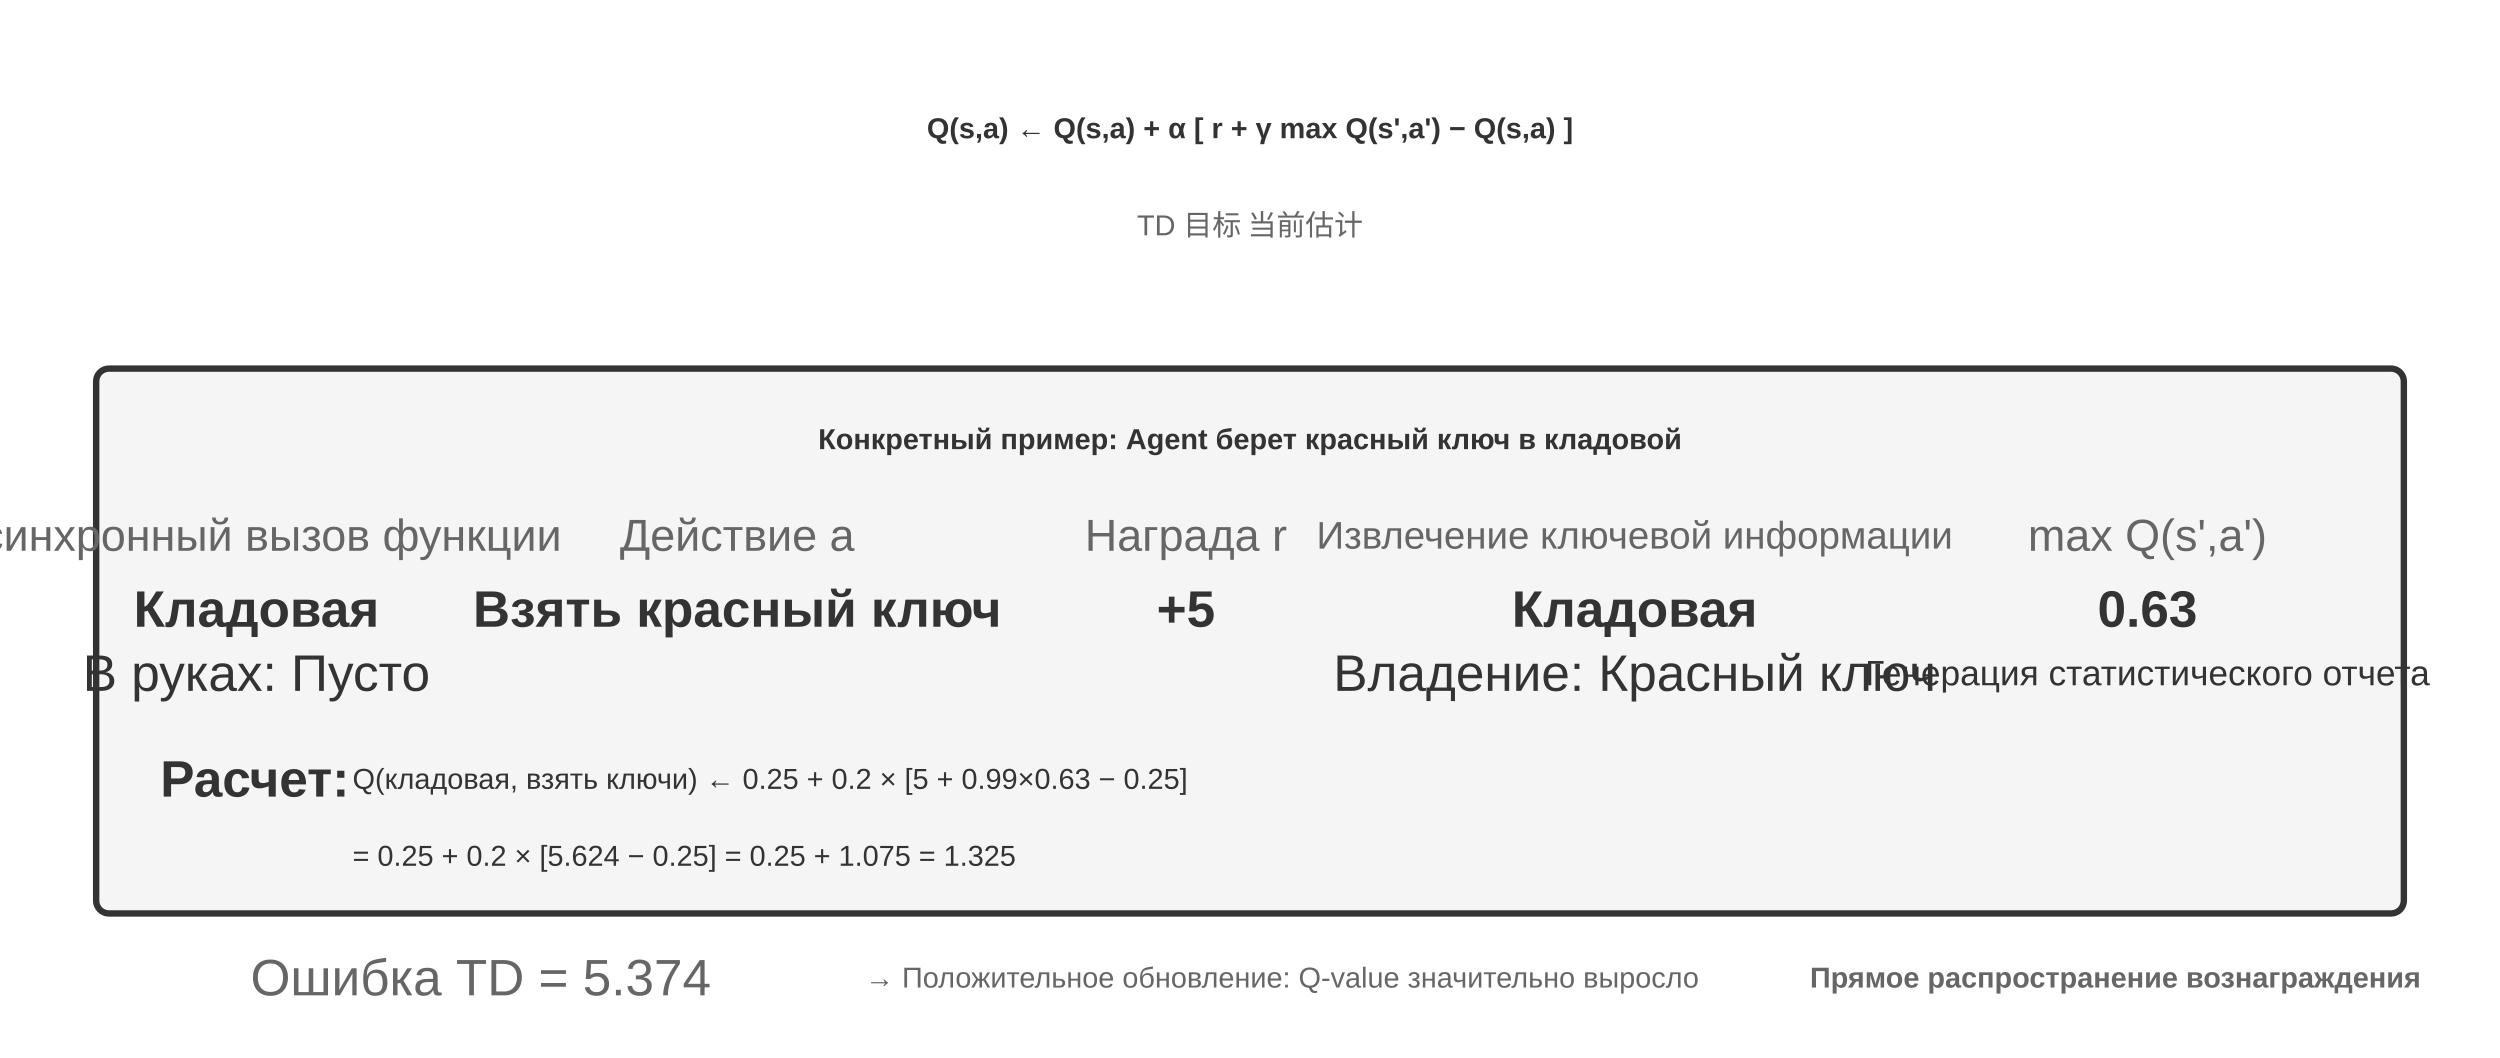
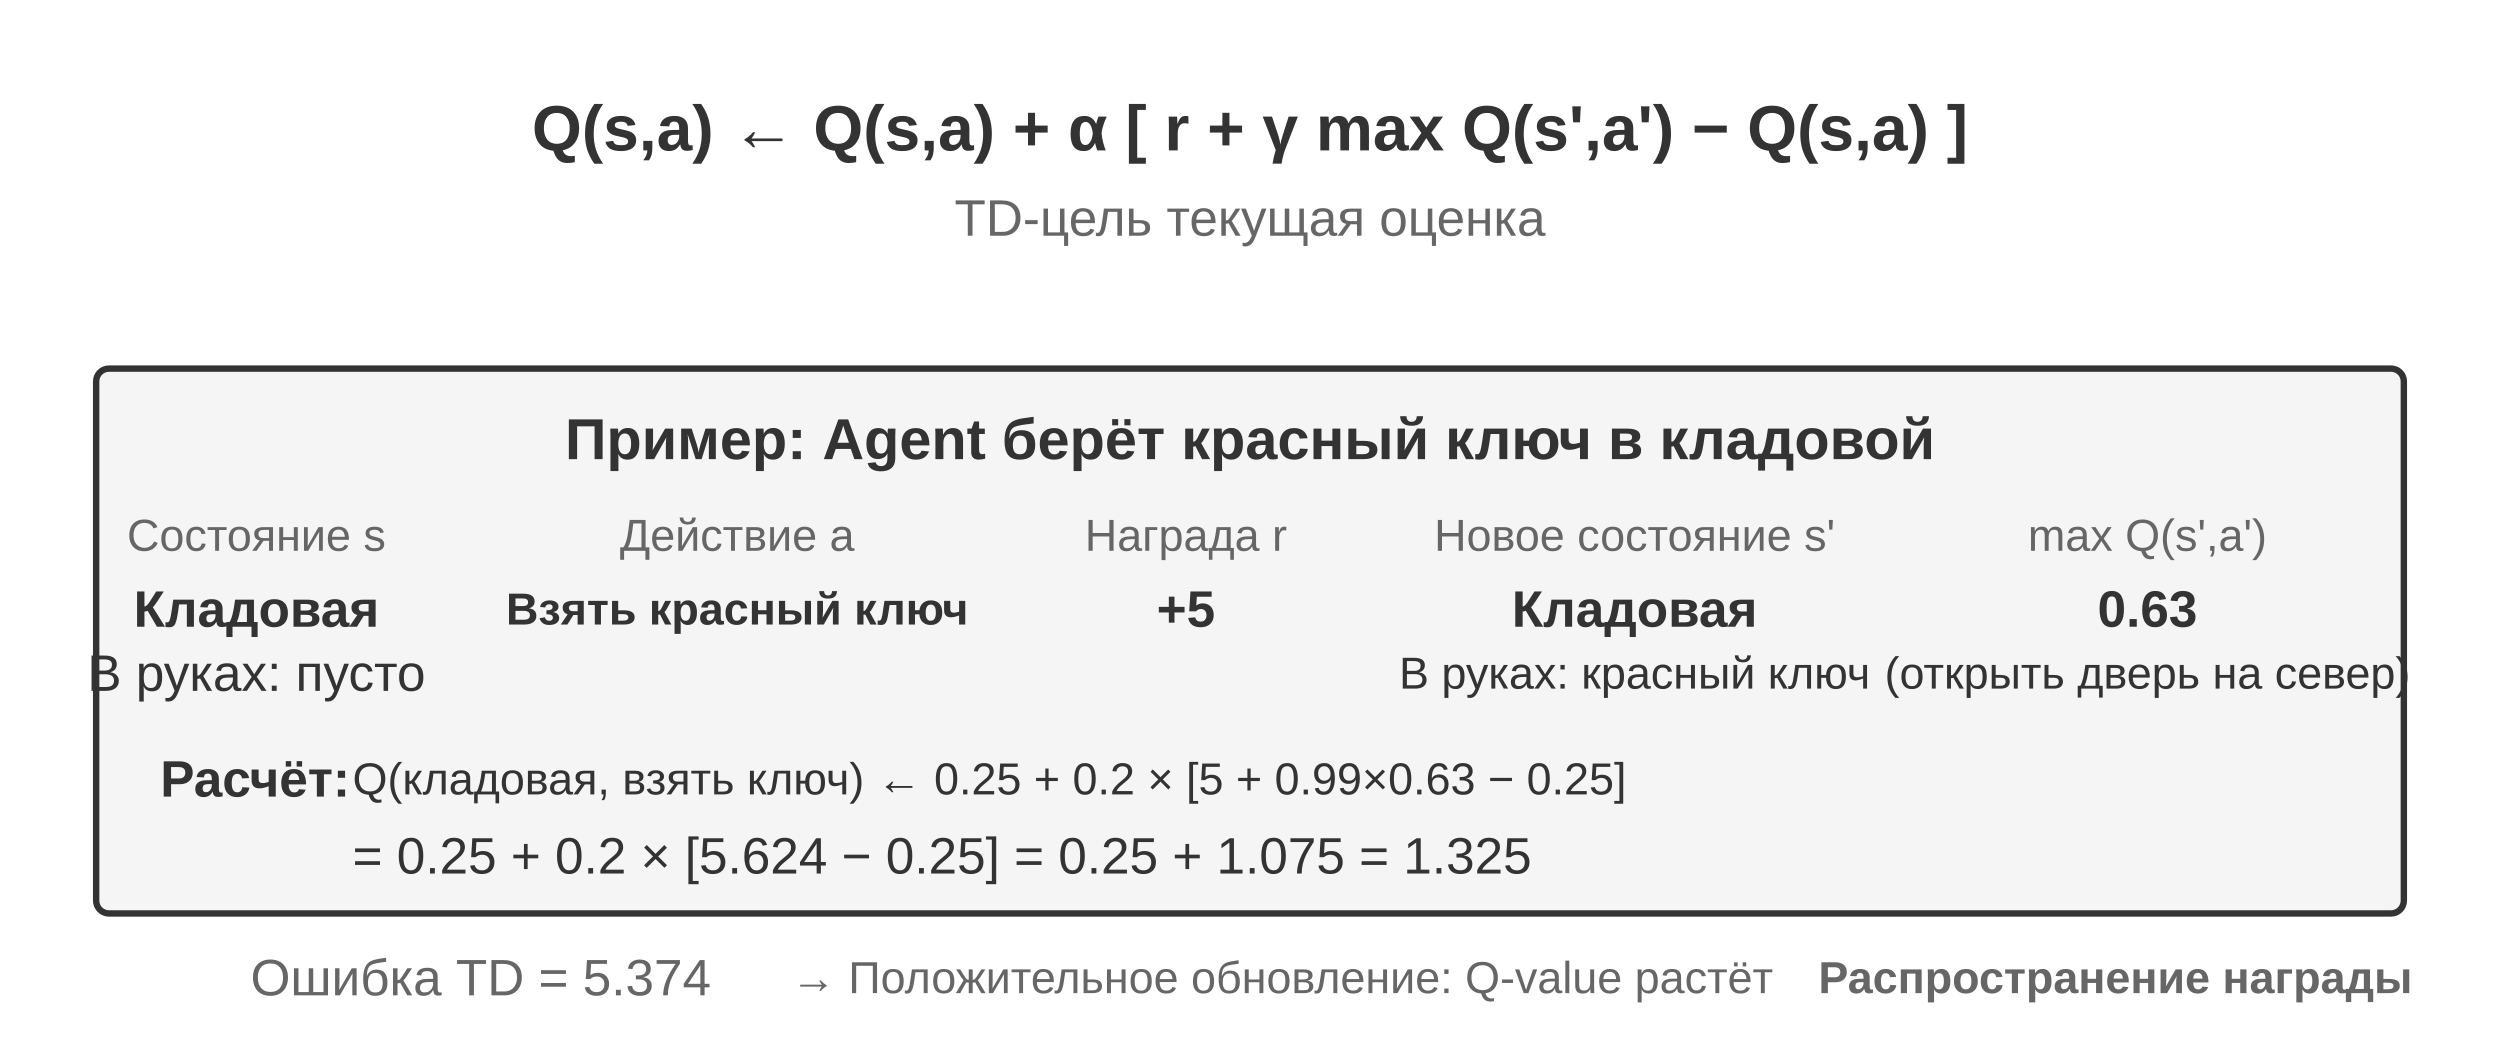
<svg xmlns="http://www.w3.org/2000/svg" viewBox="0 40 780 330" width="780" height="330" style="background:#ffffff">
  <defs>
    <marker id="ah" markerWidth="12" markerHeight="8" refX="12" refY="4" orient="auto">
      <polygon points="0 0, 12 4, 0 8" fill="#333333" />
    </marker>
    <marker id="ah-light" markerWidth="12" markerHeight="8" refX="12" refY="4" orient="auto">
      <polygon points="0 0, 12 4, 0 8" fill="#999999" />
    </marker>
  </defs>
-   <text x="390" y="80" font-family="Arial, 'Helvetica Neue', Helvetica, 'PingFang SC', 'Microsoft YaHei', sans-serif" font-size="9" fill="#333333" text-anchor="middle" dominant-baseline="central" font-weight="bold">Q(s,a) ← Q(s,a) + α [ r + γ max Q(s',a') − Q(s,a) ]</text>
-   <text x="390" y="108" font-family="Arial, 'Helvetica Neue', Helvetica, 'PingFang SC', 'Microsoft YaHei', sans-serif" font-size="9" fill="#666666" text-anchor="middle" dominant-baseline="central" font-weight="normal">                              TD 目标                 当前估计</text>
+   <text x="390" y="80" font-family="Arial, 'Helvetica Neue', Helvetica, 'PingFang SC', 'Microsoft YaHei', sans-serif" font-size="20" fill="#333333" text-anchor="middle" dominant-baseline="central" font-weight="bold">Q(s,a) ← Q(s,a) + α [ r + γ max Q(s',a') − Q(s,a) ]</text>
+   <text x="390" y="108" font-family="Arial, 'Helvetica Neue', Helvetica, 'PingFang SC', 'Microsoft YaHei', sans-serif" font-size="16" fill="#666666" text-anchor="middle" dominant-baseline="central" font-weight="normal">                              TD-цель                 текущая оценка</text>
  <rect x="30" y="155" width="720" height="170" rx="4" fill="#f5f5f5" stroke="#333333" stroke-width="2" />
-   <text x="390" y="177" font-family="Arial, 'Helvetica Neue', Helvetica, 'PingFang SC', 'Microsoft YaHei', sans-serif" font-size="9" fill="#333333" text-anchor="middle" dominant-baseline="central" font-weight="bold">Конкретный пример: Agent берет красный ключ в кладовой</text>
-   <text x="80" y="207" font-family="Arial, 'Helvetica Neue', Helvetica, 'PingFang SC', 'Microsoft YaHei', sans-serif" font-size="14" fill="#666666" text-anchor="middle" dominant-baseline="central" font-weight="normal">Асинхронный вызов функции</text>
+   <text x="390" y="177" font-family="Arial, 'Helvetica Neue', Helvetica, 'PingFang SC', 'Microsoft YaHei', sans-serif" font-size="18" fill="#333333" text-anchor="middle" dominant-baseline="central" font-weight="bold">Пример: Agent берёт красный ключ в кладовой</text>
+   <text x="80" y="207" font-family="Arial, 'Helvetica Neue', Helvetica, 'PingFang SC', 'Microsoft YaHei', sans-serif" font-size="14" fill="#666666" text-anchor="middle" dominant-baseline="central" font-weight="normal">Состояние s</text>
  <text x="80" y="230" font-family="Arial, 'Helvetica Neue', Helvetica, 'PingFang SC', 'Microsoft YaHei', sans-serif" font-size="16" fill="#333333" text-anchor="middle" dominant-baseline="central" font-weight="bold">Кладовая</text>
-   <text x="80" y="250" font-family="Arial, 'Helvetica Neue', Helvetica, 'PingFang SC', 'Microsoft YaHei', sans-serif" font-size="16" fill="#333333" text-anchor="middle" dominant-baseline="central" font-weight="normal">В руках: Пусто</text>
+   <text x="80" y="250" font-family="Arial, 'Helvetica Neue', Helvetica, 'PingFang SC', 'Microsoft YaHei', sans-serif" font-size="16" fill="#333333" text-anchor="middle" dominant-baseline="central" font-weight="normal">В руках: пусто</text>
  <text x="230" y="207" font-family="Arial, 'Helvetica Neue', Helvetica, 'PingFang SC', 'Microsoft YaHei', sans-serif" font-size="14" fill="#666666" text-anchor="middle" dominant-baseline="central" font-weight="normal">Действие a</text>
-   <text x="230" y="230" font-family="Arial, 'Helvetica Neue', Helvetica, 'PingFang SC', 'Microsoft YaHei', sans-serif" font-size="16" fill="#333333" text-anchor="middle" dominant-baseline="central" font-weight="bold">Взять красный ключ</text>
+   <text x="230" y="230" font-family="Arial, 'Helvetica Neue', Helvetica, 'PingFang SC', 'Microsoft YaHei', sans-serif" font-size="14" fill="#333333" text-anchor="middle" dominant-baseline="central" font-weight="bold">Взять красный ключ</text>
  <text x="370" y="207" font-family="Arial, 'Helvetica Neue', Helvetica, 'PingFang SC', 'Microsoft YaHei', sans-serif" font-size="14" fill="#666666" text-anchor="middle" dominant-baseline="central" font-weight="normal">Награда r</text>
  <text x="370" y="230" font-family="Arial, 'Helvetica Neue', Helvetica, 'PingFang SC', 'Microsoft YaHei', sans-serif" font-size="16" fill="#333333" text-anchor="middle" dominant-baseline="central" font-weight="bold">+5</text>
-   <text x="510" y="207" font-family="Arial, 'Helvetica Neue', Helvetica, 'PingFang SC', 'Microsoft YaHei', sans-serif" font-size="12" fill="#666666" text-anchor="middle" dominant-baseline="central" font-weight="normal">Извлечение ключевой информации</text>
+   <text x="510" y="207" font-family="Arial, 'Helvetica Neue', Helvetica, 'PingFang SC', 'Microsoft YaHei', sans-serif" font-size="14" fill="#666666" text-anchor="middle" dominant-baseline="central" font-weight="normal">Новое состояние s'</text>
  <text x="510" y="230" font-family="Arial, 'Helvetica Neue', Helvetica, 'PingFang SC', 'Microsoft YaHei', sans-serif" font-size="16" fill="#333333" text-anchor="middle" dominant-baseline="central" font-weight="bold">Кладовая</text>
-   <text x="510" y="250" font-family="Arial, 'Helvetica Neue', Helvetica, 'PingFang SC', 'Microsoft YaHei', sans-serif" font-size="16" fill="#333333" text-anchor="middle" dominant-baseline="central" font-weight="normal">Владение: Красный ключ</text>
+   <text x="510" y="250" font-family="Arial, 'Helvetica Neue', Helvetica, 'PingFang SC', 'Microsoft YaHei', sans-serif" font-size="14" fill="#333333" text-anchor="middle" dominant-baseline="central" font-weight="normal">В руках: красный ключ</text>
  <text x="670" y="207" font-family="Arial, 'Helvetica Neue', Helvetica, 'PingFang SC', 'Microsoft YaHei', sans-serif" font-size="14" fill="#666666" text-anchor="middle" dominant-baseline="central" font-weight="normal">max Q(s',a')</text>
  <text x="670" y="230" font-family="Arial, 'Helvetica Neue', Helvetica, 'PingFang SC', 'Microsoft YaHei', sans-serif" font-size="16" fill="#333333" text-anchor="middle" dominant-baseline="central" font-weight="bold">0.63</text>
-   <text x="670" y="250" font-family="Arial, 'Helvetica Neue', Helvetica, 'PingFang SC', 'Microsoft YaHei', sans-serif" font-size="11" fill="#333333" text-anchor="middle" dominant-baseline="central" font-weight="normal">Генерация статистического отчета</text>
-   <text x="50" y="283" font-family="Arial, 'Helvetica Neue', Helvetica, 'PingFang SC', 'Microsoft YaHei', sans-serif" font-size="16" fill="#333333" text-anchor="start" dominant-baseline="central" font-weight="bold">Расчет:</text>
-   <text x="110" y="283" font-family="Arial, 'Helvetica Neue', Helvetica, 'PingFang SC', 'Microsoft YaHei', sans-serif" font-size="9" fill="#333333" text-anchor="start" dominant-baseline="central" font-weight="normal">Q(кладовая, взять ключи) ← 0.25 + 0.2 × [5 + 0.99×0.63 − 0.25]</text>
-   <text x="110" y="307" font-family="Arial, 'Helvetica Neue', Helvetica, 'PingFang SC', 'Microsoft YaHei', sans-serif" font-size="9" fill="#333333" text-anchor="start" dominant-baseline="central" font-weight="normal">                    = 0.25 + 0.2 × [5.624 − 0.25] = 0.25 + 1.075 = 1.325</text>
+   <text x="670" y="250" font-family="Arial, 'Helvetica Neue', Helvetica, 'PingFang SC', 'Microsoft YaHei', sans-serif" font-size="14" fill="#333333" text-anchor="middle" dominant-baseline="central" font-weight="normal">(открыть дверь на север)</text>
+   <text x="50" y="283" font-family="Arial, 'Helvetica Neue', Helvetica, 'PingFang SC', 'Microsoft YaHei', sans-serif" font-size="16" fill="#333333" text-anchor="start" dominant-baseline="central" font-weight="bold">Расчёт:</text>
+   <text x="110" y="283" font-family="Arial, 'Helvetica Neue', Helvetica, 'PingFang SC', 'Microsoft YaHei', sans-serif" font-size="14" fill="#333333" text-anchor="start" dominant-baseline="central" font-weight="normal">Q(кладовая, взять ключ) ← 0.25 + 0.2 × [5 + 0.99×0.63 − 0.25]</text>
+   <text x="110" y="307" font-family="Arial, 'Helvetica Neue', Helvetica, 'PingFang SC', 'Microsoft YaHei', sans-serif" font-size="16" fill="#333333" text-anchor="start" dominant-baseline="central" font-weight="normal">                    = 0.25 + 0.2 × [5.624 − 0.25] = 0.25 + 1.075 = 1.325</text>
  <text x="150" y="345" font-family="Arial, 'Helvetica Neue', Helvetica, 'PingFang SC', 'Microsoft YaHei', sans-serif" font-size="16" fill="#666666" text-anchor="middle" dominant-baseline="central" font-weight="normal">Ошибка TD = 5.374</text>
-   <text x="400" y="345" font-family="Arial, 'Helvetica Neue', Helvetica, 'PingFang SC', 'Microsoft YaHei', sans-serif" font-size="9" fill="#666666" text-anchor="middle" dominant-baseline="central" font-weight="normal">→ Положительное обновление: Q-value значительно выросло</text>
-   <text x="660" y="345" font-family="Arial, 'Helvetica Neue', Helvetica, 'PingFang SC', 'Microsoft YaHei', sans-serif" font-size="9" fill="#666666" text-anchor="middle" dominant-baseline="central" font-weight="bold">Прямое распространение вознаграждения</text>
+   <text x="400" y="345" font-family="Arial, 'Helvetica Neue', Helvetica, 'PingFang SC', 'Microsoft YaHei', sans-serif" font-size="14" fill="#666666" text-anchor="middle" dominant-baseline="central" font-weight="normal">→ Положительное обновление: Q-value растёт</text>
+   <text x="660" y="345" font-family="Arial, 'Helvetica Neue', Helvetica, 'PingFang SC', 'Microsoft YaHei', sans-serif" font-size="14" fill="#666666" text-anchor="middle" dominant-baseline="central" font-weight="bold">Распространение награды</text>
</svg>
